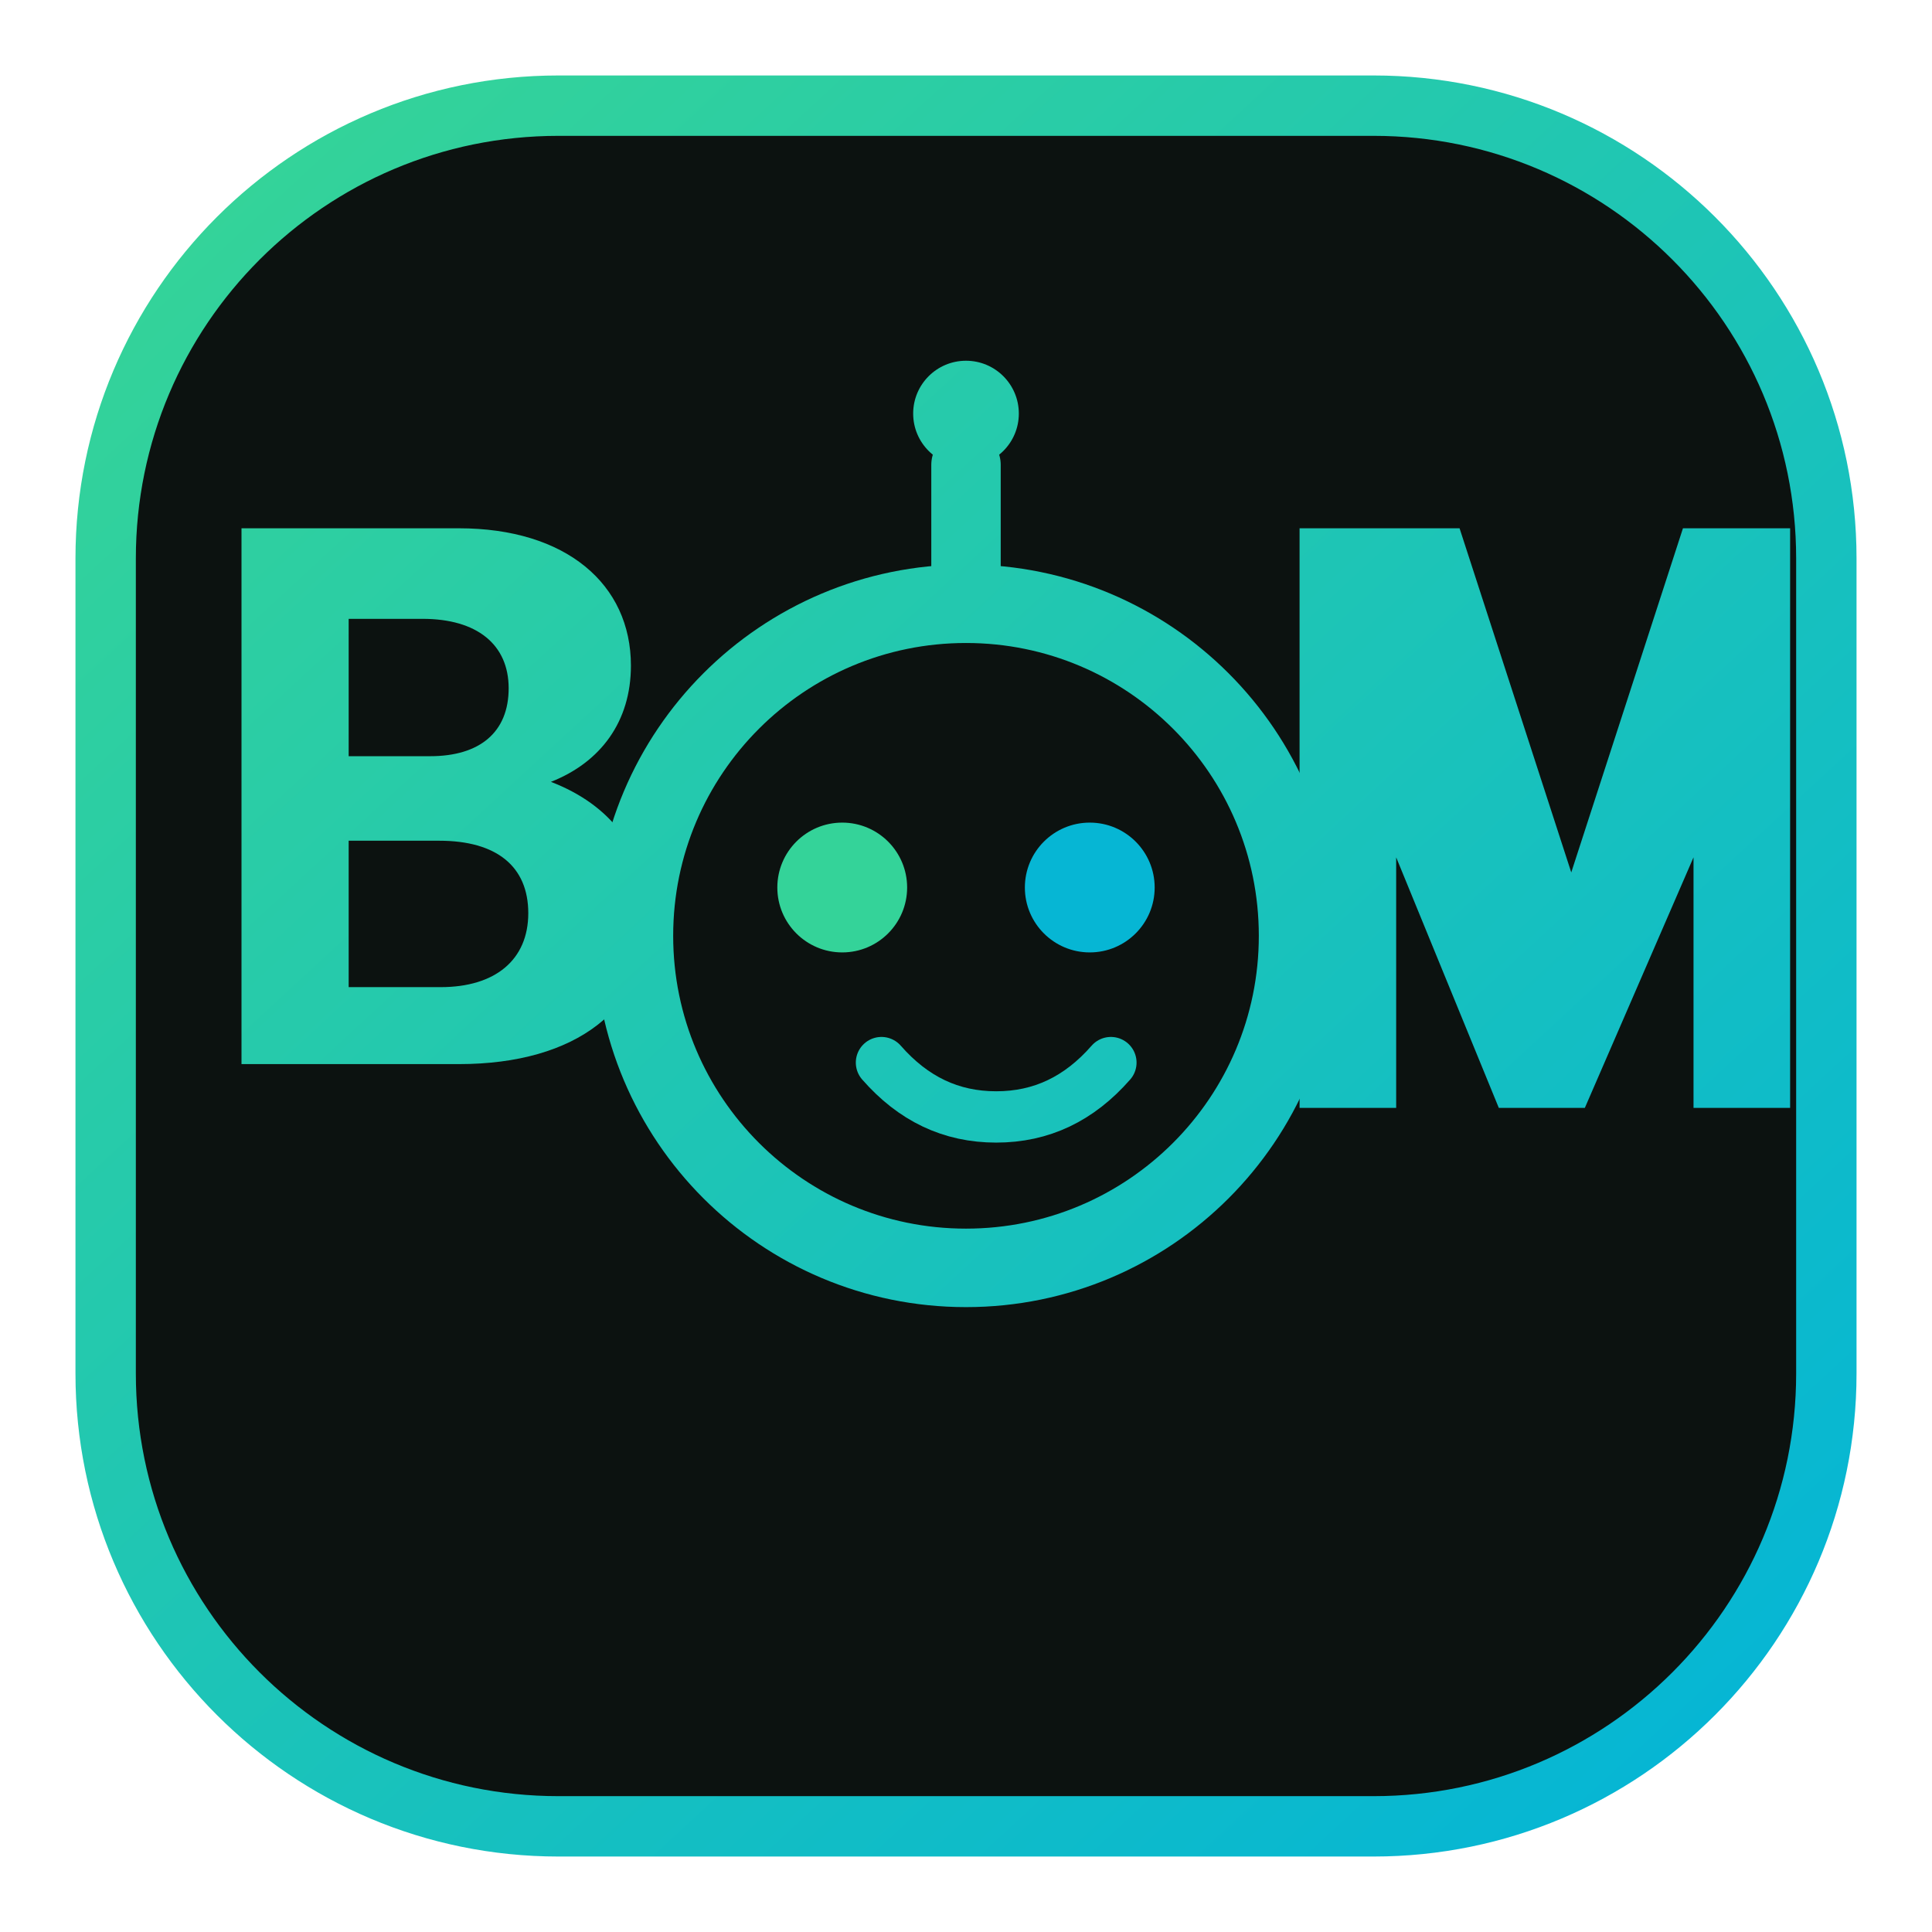
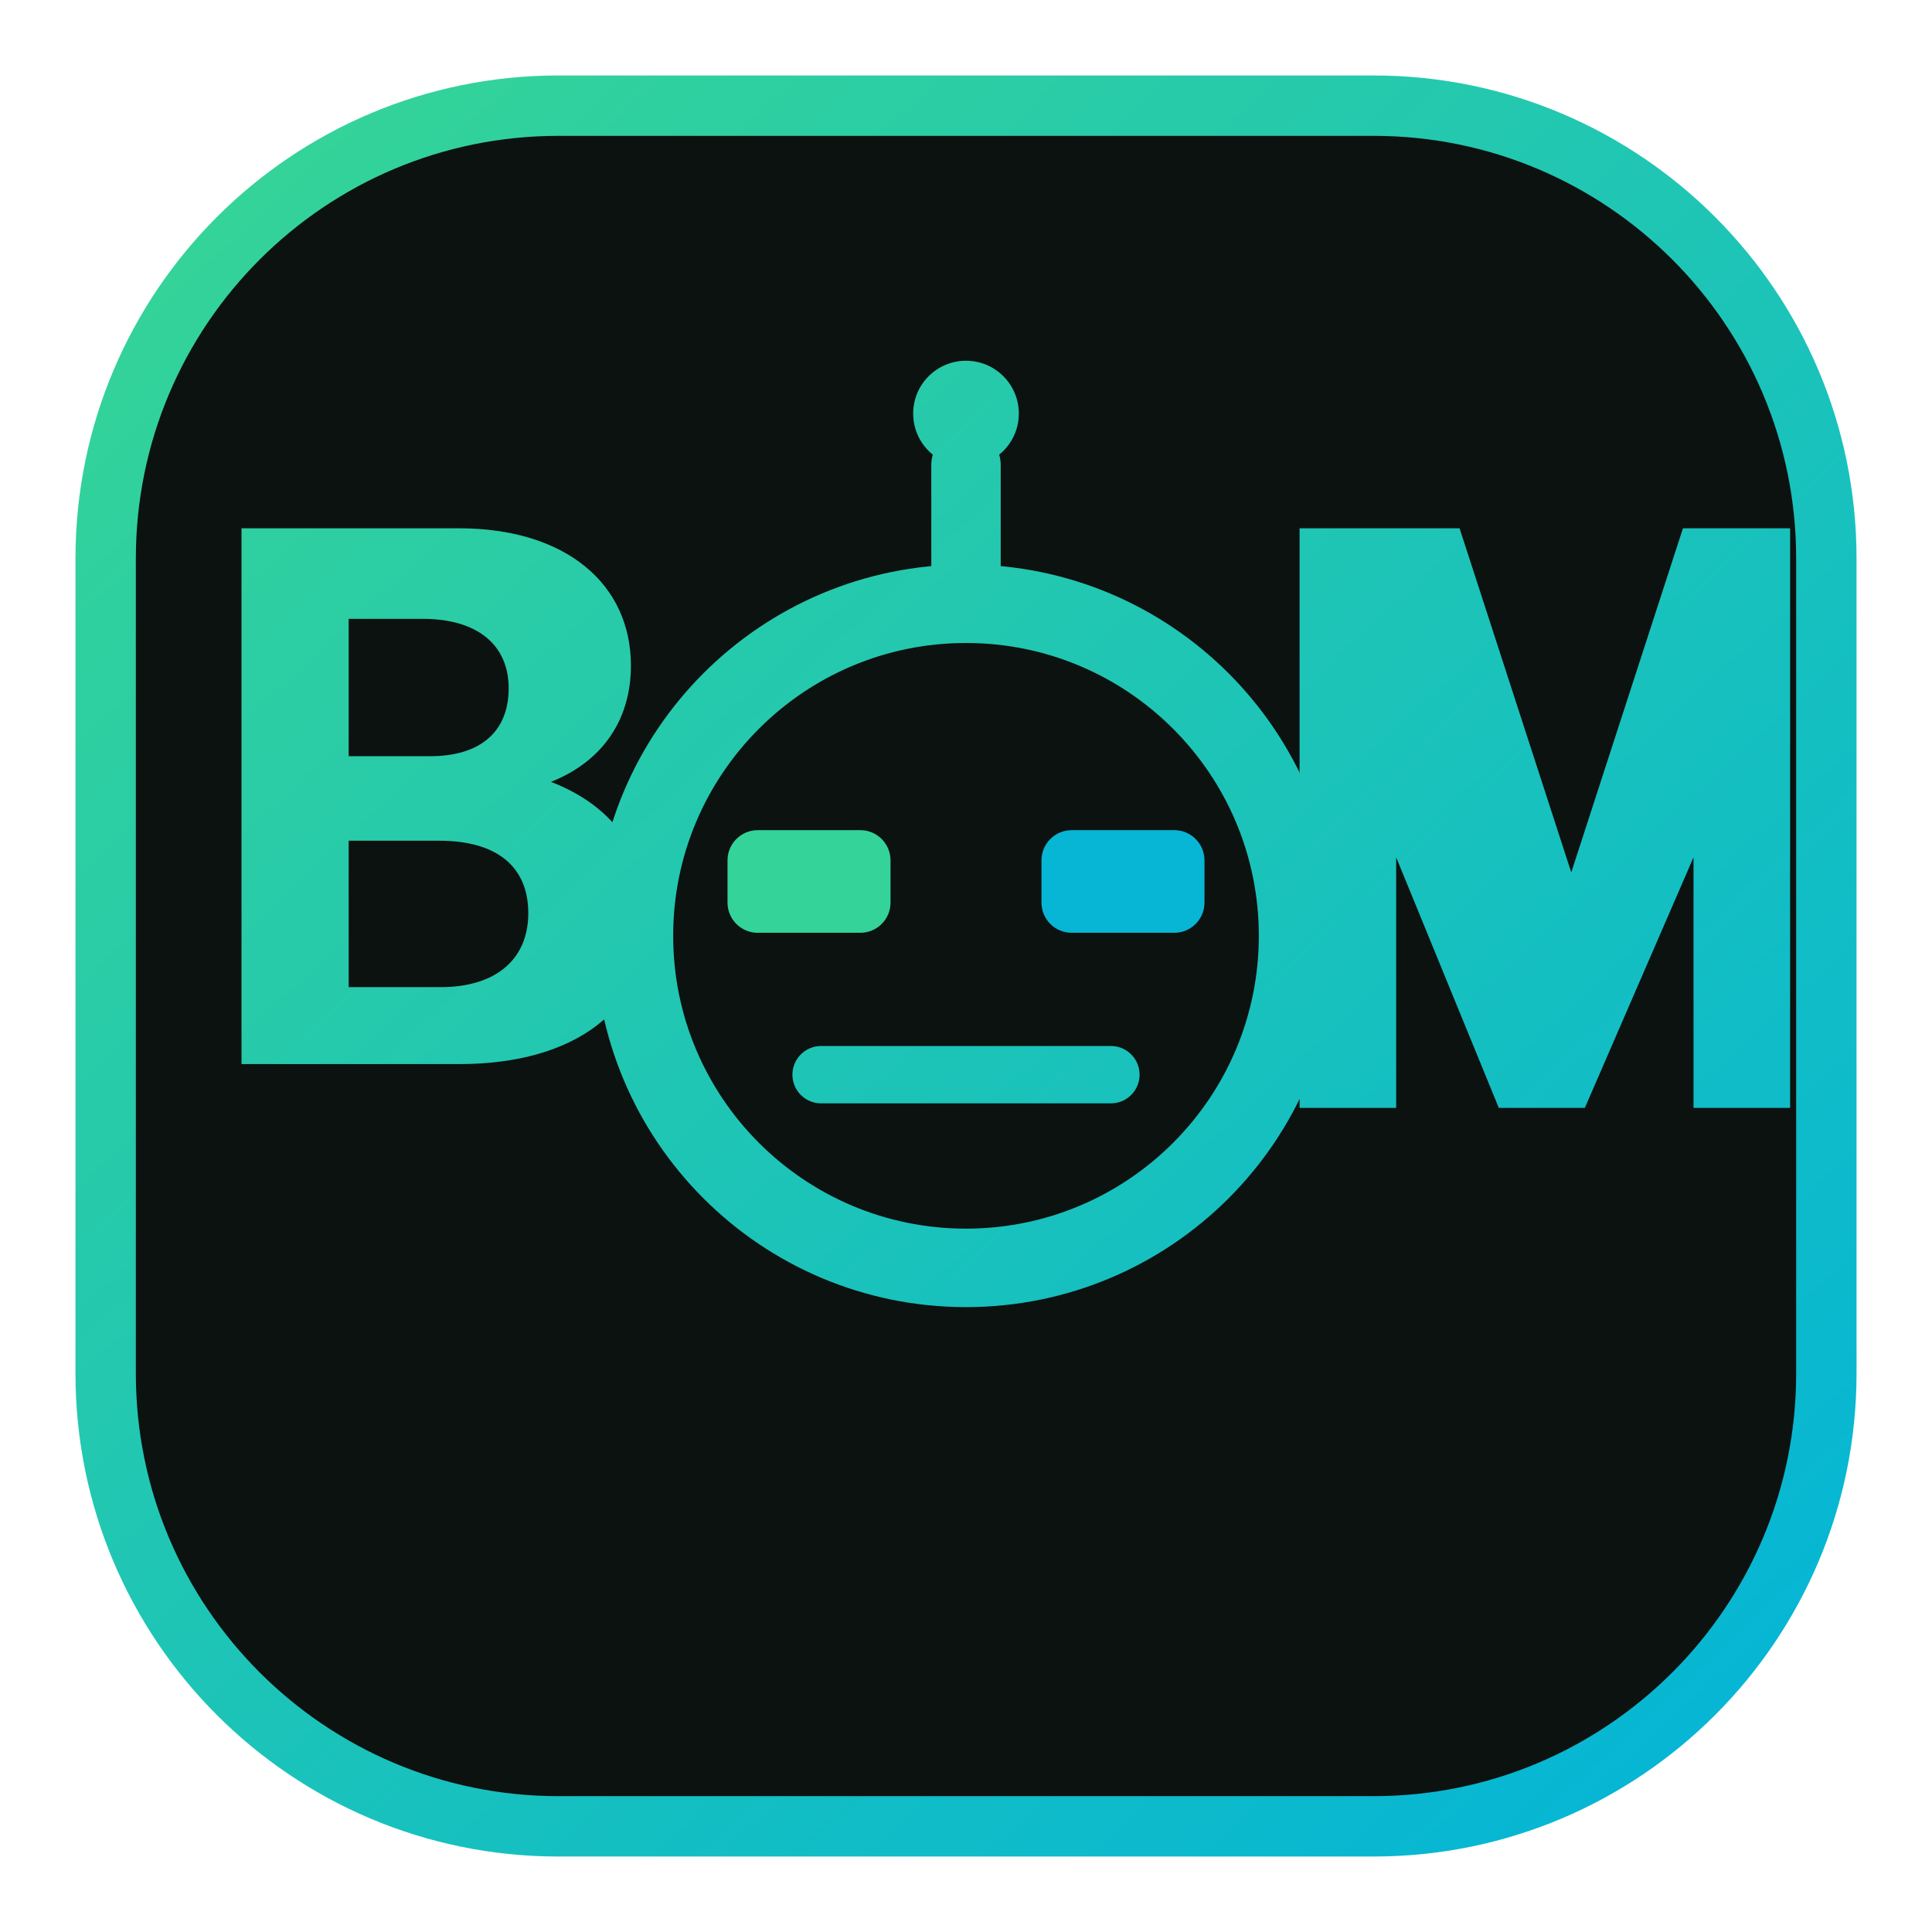
<svg xmlns="http://www.w3.org/2000/svg" viewBox="0 0 64 64" role="img" aria-label="agent-bom mark">
  <defs>
    <linearGradient id="abm" x1="8" y1="6" x2="56" y2="58" gradientUnits="userSpaceOnUse">
      <stop offset="0%" stop-color="#34d399" />
      <stop offset="100%" stop-color="#06b6d4" />
    </linearGradient>
  </defs>
  <rect x="3.5" y="3.5" width="57" height="57" rx="15" fill="#0c1210" stroke="url(#abm)" stroke-width="2" />
  <path fill="url(#abm)" d="M8 17.5h7.2c3.55 0 5.7 1.85 5.7 4.55 0 1.85-1 3.2-2.65 3.85 1.95.75 3.2 2.25 3.2 4.55 0 2.95-2.35 4.8-6.25 4.8H8V17.5zm3.55 3v4.55h2.7c1.65 0 2.6-.8 2.6-2.25s-1.05-2.3-2.85-2.3h-2.45zm0 7.35v4.85h3.05c1.8 0 2.9-.9 2.9-2.45s-1.05-2.4-2.95-2.4H11.55z" />
  <circle cx="32" cy="31" r="11" fill="none" stroke="url(#abm)" stroke-width="2.6" />
-   <circle cx="27.9" cy="29.4" r="2.15" fill="#34d399" />
-   <circle cx="36.1" cy="29.4" r="2.15" fill="#06b6d4" />
-   <path d="M29.2 35.2c1.05 1.2 2.3 1.8 3.8 1.8s2.75-.6 3.8-1.8" fill="none" stroke="url(#abm)" stroke-width="1.7" stroke-linecap="round" />
+   <rect x="24.1" y="27.5" width="5.4" height="3.4" rx="1" fill="#34d399" />
+   <rect x="34.5" y="27.5" width="5.4" height="3.4" rx="1" fill="#06b6d4" />
+   <path d="M27.2 35.6h9.6" fill="none" stroke="url(#abm)" stroke-width="1.9" stroke-linecap="round" />
  <path d="M32 20V15.4" stroke="url(#abm)" stroke-width="2.3" stroke-linecap="round" />
  <circle cx="32" cy="13.7" r="1.75" fill="url(#abm)" />
  <path fill="url(#abm)" d="M44.8 17.5h3.55l3.7 11.4 3.7-11.4H59.3v19.2h-3.2V28.4L52.5 36.7h-2.85l-3.4-8.3v8.3h-3.2V17.5h1.75z" />
</svg>
